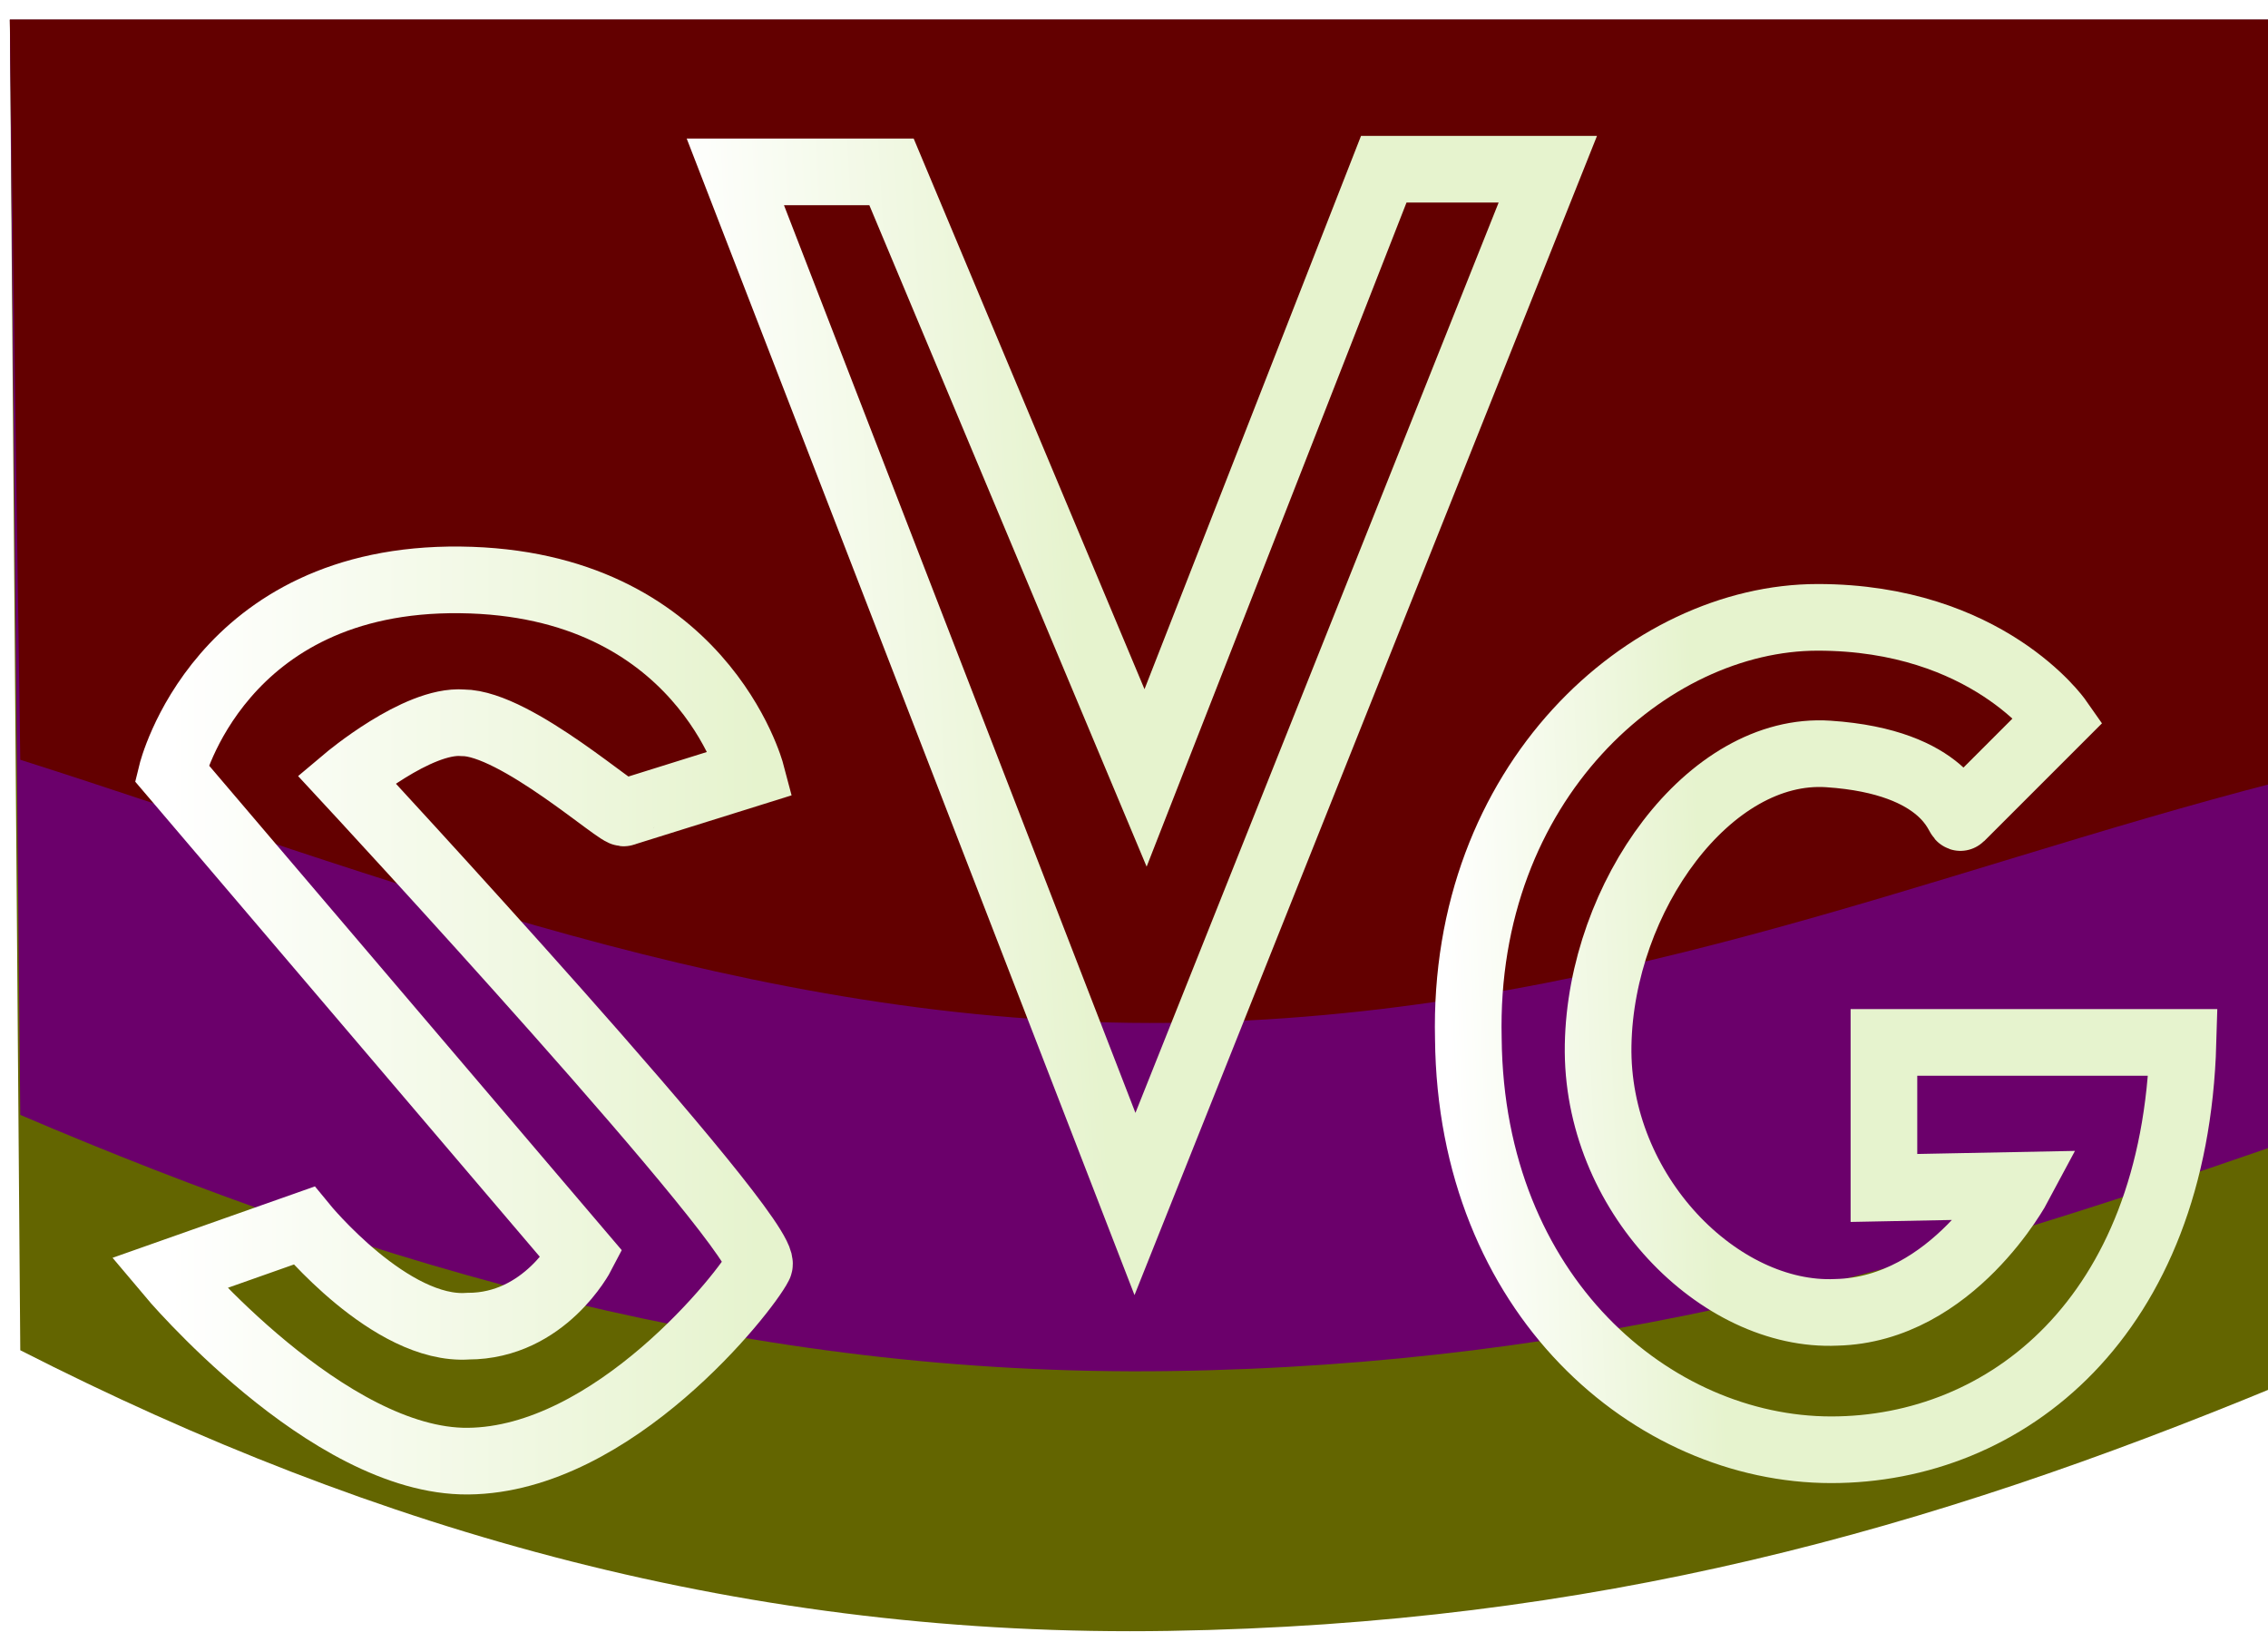
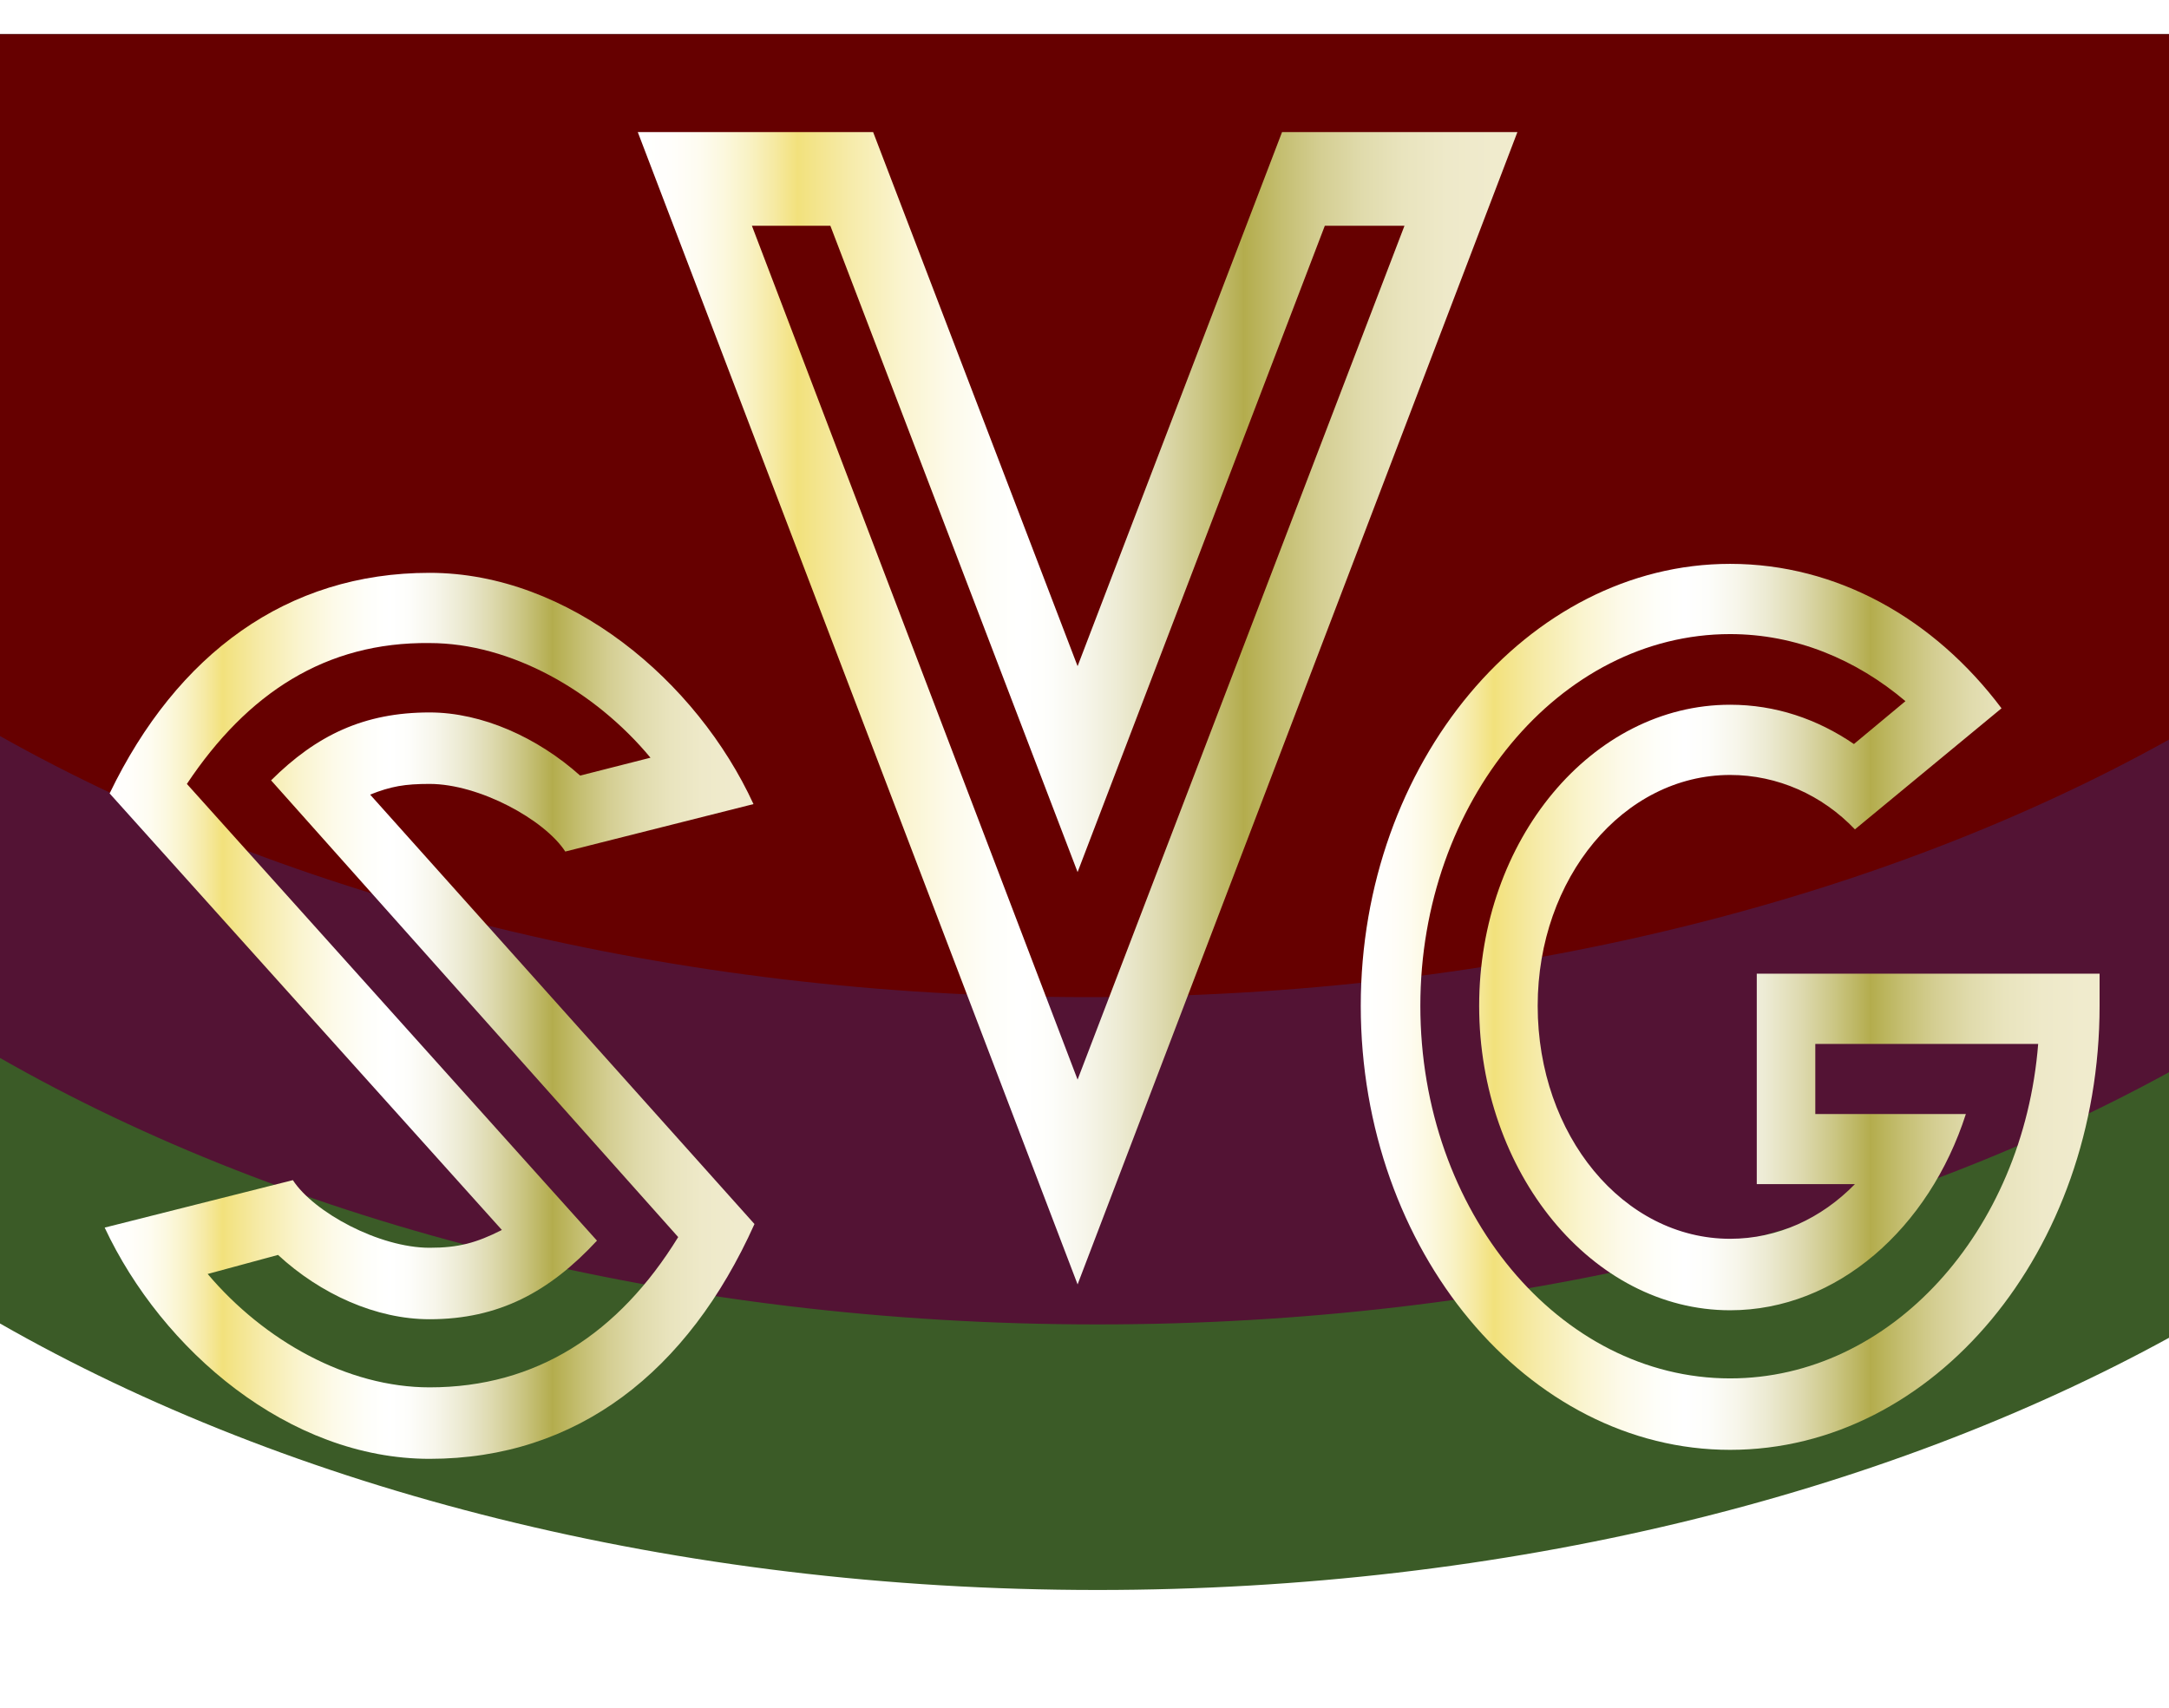
- <svg xmlns="http://www.w3.org/2000/svg" xmlns:xlink="http://www.w3.org/1999/xlink" version="1.0" x="0" y="0" width="744.094" height="538.613" id="svg649" xml:space="preserve">
-   <defs id="defs651">
-     <linearGradient id="linearGradient691">
-       <stop style="stop-color:#ffffff;stop-opacity:1;" offset="0" id="stop692" />
-       <stop style="stop-color:#e6f3ce;stop-opacity:1;" offset="1" id="stop693" />
+ <svg xmlns="http://www.w3.org/2000/svg" version="1.0" x="0" y="0" width="214.1" height="168.613" viewBox="0 0 254 192" id="svg602" xml:space="preserve">
+   <defs id="defs603">
+     <filter id="Drop_Shadow" filterUnits="objectBoundingBox" x="-10%" y="-10%" width="150%" height="150%">
+       <feGaussianBlur in="SourceAlpha" stdDeviation="3" result="blurredAlpha" />
+       <feOffset in="blurredAlpha" dx="3" dy="3" result="offsetBlurredAlpha" />
+       <feFlood result="flooded" style="flood-color:rgb(0,0,0);flood-opacity:0.65" />
+       <feComposite in="flooded" operator="in" in2="offsetBlurredAlpha" result="coloredShadow" />
+       <feComposite in="SourceGraphic" in2="coloredShadow" operator="over" />
+     </filter>
+     <filter id="Bevel" filterUnits="objectBoundingBox" x="-10%" y="-10%" width="150%" height="150%">
+       <feGaussianBlur in="SourceAlpha" stdDeviation="2" result="blur" />
+       <feSpecularLighting in="blur" surfaceScale="5" specularConstant="0.5" specularExponent="10" result="specOut" style="lighting-color:rgb(255,255,255)">
+         <fePointLight x="-5000" y="-10000" z="20000" />
+       </feSpecularLighting>
+       <feComposite in="specOut" in2="SourceAlpha" operator="in" result="specOut2" />
+       <feComposite in="SourceGraphic" in2="specOut2" operator="arithmetic" k1="0" k2="1" k3="1" k4="0" result="litPaint" />
+     </filter>
+   </defs>
+   <g style="font-size:12;stroke:#000000;" id="logo">
+     <g id="g607">
+       <path d="M 0 150.996 C 33.92 170.387 79.011 182.209 128.5 182.209 C 176.546 182.209 220.442 171.063 254 152.671 L 254 0 L 0 0 L 0 150.996 z " style="fill:#3b5b27;stroke:none;" id="path608" />
+       <path d="M 0 119.892 C 33.92 139.283 79.011 151.105 128.5 151.105 C 176.546 151.105 220.442 139.959 254 121.567 L 254 0 L 0 0 L 0 119.892 z " style="fill:#531334;stroke:none;" id="path609" />
+       <path d="M 0 82.189 C 33.79 101.202 78.428 112.771 127.375 112.771 C 175.962 112.771 220.301 101.371 254 82.606 L 254 0 L 0 0 L 0 82.189 z " style="fill:#660000;stroke:none;" id="path610" />
+     </g>
+     <linearGradient id="gleam" gradientUnits="objectBoundingBox">
+       <stop style="stop-color:#ffffff;stop-opacity:1;" offset="0" id="stop612" />
+       <stop style="stop-color:#fffefb;stop-opacity:1;" offset="3.48000005e-2" id="stop613" />
+       <stop style="stop-color:#fefcf1;stop-opacity:1;" offset="6.58999979e-2" id="stop614" />
+       <stop style="stop-color:#fcf8de;stop-opacity:1;" offset="9.56000015e-2" id="stop615" />
+       <stop style="stop-color:#f9f2c5;stop-opacity:1;" offset="0.124" id="stop616" />
+       <stop style="stop-color:#f6eaa4;stop-opacity:1;" offset="0.152" id="stop617" />
+       <stop style="stop-color:#f2e17c;stop-opacity:1;" offset="0.18" id="stop618" />
+       <stop style="stop-color:#f6eba9;stop-opacity:1;" offset="0.239" id="stop619" />
+       <stop style="stop-color:#faf4ce;stop-opacity:1;" offset="0.298" id="stop620" />
+       <stop style="stop-color:#fdfae9;stop-opacity:1;" offset="0.352" id="stop621" />
+       <stop style="stop-color:#fefef9;stop-opacity:1;" offset="0.401" id="stop622" />
+       <stop style="stop-color:#ffffff;stop-opacity:1;" offset="0.438" id="stop623" />
+       <stop style="stop-color:#fdfdfa;stop-opacity:1;" offset="0.47" id="stop624" />
+       <stop style="stop-color:#f7f6eb;stop-opacity:1;" offset="0.508" id="stop625" />
+       <stop style="stop-color:#ecead2;stop-opacity:1;" offset="0.55" id="stop626" />
+       <stop style="stop-color:#dedab0;stop-opacity:1;" offset="0.595" id="stop627" />
+       <stop style="stop-color:#cbc684;stop-opacity:1;" offset="0.641" id="stop628" />
+       <stop style="stop-color:#b4ad4f;stop-opacity:1;" offset="0.689" id="stop629" />
+       <stop style="stop-color:#b3ac4c;stop-opacity:1;" offset="9.99999978e-3" id="stop630" />
+       <stop style="stop-color:#c4be70;stop-opacity:1;" offset="0.732" id="stop631" />
+       <stop style="stop-color:#d4ce92;stop-opacity:1;" offset="0.777" id="stop632" />
+       <stop style="stop-color:#e0dbac;stop-opacity:1;" offset="0.825" id="stop633" />
+       <stop style="stop-color:#e9e4be;stop-opacity:1;" offset="0.873" id="stop634" />
+       <stop style="stop-color:#eee9c9;stop-opacity:1;" offset="0.923" id="stop635" />
+       <stop style="stop-color:#f0ebcd;stop-opacity:1;" offset="0.978" id="stop636" />
    </linearGradient>
-     <linearGradient id="linearGradient687">
-       <stop style="stop-color:#000000;stop-opacity:1;" offset="0" id="stop688" />
-       <stop style="stop-color:#ffffff;stop-opacity:1;" offset="1" id="stop689" />
-     </linearGradient>
-     <linearGradient x1="-4.06481884e-2" y1="0.465" x2="0.423" y2="0.432" id="linearGradient690" xlink:href="#linearGradient691" />
-     <linearGradient id="linearGradient694" xlink:href="#linearGradient691" />
-     <linearGradient x1="-2.96338648e-2" y1="0.445" x2="0.333" y2="0.426" id="linearGradient695" xlink:href="#linearGradient691" />
-   </defs>
-   <g transform="matrix(11.66275,0,0,11.66275,-1043.799,-3631.472)" style="font-size:12;" id="g694">
-     <path d="M 89.776 311.926 L 153.526 311.926 L 153.526 350.381 C 143.73 354.426 134.368 357.057 122.382 357.253 C 110.584 357.447 100.109 354.475 90.069 349.358 L 89.776 311.926 z " style="fill:#636500;fill-rule:evenodd;stroke-width:1.125;" id="path677" />
-     <path d="M 89.776 311.926 L 153.526 311.926 L 153.526 343.595 C 143.73 346.988 134.368 349.779 122.382 349.944 C 110.584 350.106 100.109 347.029 90.069 342.737 L 89.776 311.926 z " style="fill:#6b006b;fill-rule:evenodd;stroke-width:1.125;" id="path678" />
-     <path d="M 89.776 311.926 L 153.526 311.926 L 153.526 333.385 C 143.73 335.904 134.368 340.027 122.382 340.149 C 110.584 340.27 100.109 335.934 90.069 332.747 L 89.776 311.926 z " style="fill:#630000;fill-rule:evenodd;stroke-width:1.125;" id="path679" />
+     <g id="g637">
+       <g id="g638">
+         <path d="M 79.42 140.876 C 72.461 152.178 62.832 158.477 50.304 158.477 C 40.676 158.477 30.932 153.019 24.32 145.197 L 32.556 142.965 C 37.544 147.569 44.04 150.499 50.304 150.499 C 58.424 150.499 64.34 147.29 69.908 141.294 L 21.885 87.799 C 28.961 77.186 38.125 71.161 50.305 71.301 C 59.817 71.301 69.677 76.905 76.173 84.729 L 67.937 86.823 C 62.949 82.358 56.453 79.427 50.305 79.427 C 42.649 79.427 37.081 82.078 31.745 87.381 L 79.42 140.876 z M 88.353 139.348 L 43.345 89.051 C 45.781 88.078 47.405 87.799 50.305 87.799 C 56.105 87.799 63.761 91.969 66.197 95.72 L 88.237 90.162 C 81.625 75.784 66.661 63.075 50.305 63.075 C 33.601 63.075 20.725 72.561 12.837 88.911 L 58.773 140.043 C 55.757 141.57 53.669 142.127 50.305 142.127 C 44.389 142.127 36.733 137.959 34.297 134.207 L 12.257 139.765 C 18.985 154.138 33.833 166.849 50.304 166.849 C 67.588 166.849 80.58 156.658 88.352 139.348 L 88.353 139.348 z " style="fill:url(#gleam);stroke:none;" id="path639" />
+         <path d="M 164.471 22.422 L 126.191 122.433 L 88.05 22.422 L 97.238 22.422 L 126.191 98.126 L 155.144 22.422 L 164.471 22.422 z M 177.694 11.454 L 150.133 11.454 L 126.191 74.006 L 102.249 11.454 L 74.688 11.454 L 126.191 146.419 L 177.694 11.454 z " style="fill:url(#gleam);stroke:none;" id="path640" />
+         <path d="M 238.68 118.251 C 236.94 140.242 221.396 157.427 202.605 157.427 C 182.613 157.427 166.329 137.876 166.329 113.789 C 166.329 89.936 182.613 70.251 202.605 70.251 C 210.256 70.251 217.336 73.195 223.136 78.105 L 217.104 83.126 C 212.812 80.198 207.933 78.525 202.605 78.525 C 186.426 78.525 173.217 94.37 173.217 113.789 C 173.217 133.282 186.426 149.448 202.605 149.448 C 215.132 149.448 225.92 139.824 230.212 126.463 L 212.58 126.463 L 212.58 118.251 L 238.68 118.251 z M 245.872 113.789 L 245.872 110.025 L 205.726 110.025 L 205.726 134.673 L 217.22 134.673 C 213.276 138.709 208.165 141.076 202.605 141.076 C 190.125 141.076 180.07 128.967 180.07 113.788 C 180.07 98.803 190.124 86.75 202.605 86.75 C 208.165 86.75 213.392 89.105 217.22 93.122 L 234.388 78.942 C 226.5 68.437 215.132 62.024 202.605 62.024 C 178.909 62.024 159.352 85.355 159.352 113.788 C 159.352 142.472 178.909 165.797 202.605 165.797 C 226.5 165.797 245.872 142.472 245.872 113.788 L 245.872 113.789 z " style="fill:url(#gleam);stroke:none;" id="path641" />
+       </g>
+     </g>
  </g>
-   <path d="M 47.499 332.674 L 51.072 331.557 C 51.072 331.557 49.658 326.197 42.883 326.123 C 36.108 326.048 34.768 331.557 34.768 331.557 L 46.307 345.107 C 46.307 345.107 45.265 347.117 43.106 347.117 C 40.932 347.272 38.49 344.288 38.49 344.288 L 34.693 345.628 C 34.693 345.628 39.155 350.951 43.106 350.914 C 47.195 350.876 50.923 346.149 51.296 345.405 C 51.668 344.66 39.681 331.726 39.681 331.726 C 39.681 331.726 41.679 330.043 42.957 330.143 C 44.448 330.143 47.424 332.823 47.499 332.674 z " transform="matrix(11.66275,0,0,11.66275,-349.1727,-3613.238)" style="font-size:12;fill:none;fill-opacity:0.75;fill-rule:evenodd;stroke:url(#linearGradient694);stroke-width:1.875;" id="path692" />
-   <path d="M 50.625 314.645 L 61.867 343.68 L 73.481 314.57 L 68.866 314.57 L 62.165 331.694 L 55.018 314.645 L 50.625 314.645 z " transform="matrix(11.66275,0,0,11.66275,-349.1727,-3613.238)" style="font-size:12;fill:none;fill-opacity:0.75;fill-rule:evenodd;stroke:url(#linearGradient690);stroke-width:1.875;" id="path693" />
-   <path d="M 85.095 332.807 L 87.85 330.052 C 87.85 330.052 85.837 327.177 81.072 327.177 C 76.307 327.177 71.073 331.81 71.245 339.031 C 71.316 346.262 76.433 350.59 81.447 350.594 C 86.37 350.597 91.126 346.877 91.349 339.135 L 82.936 339.135 L 82.936 343.229 L 86.733 343.155 C 86.733 343.155 84.872 346.654 81.596 346.728 C 78.316 346.878 74.821 343.378 74.896 339.209 C 74.97 335.04 78.023 330.796 81.373 331.02 C 84.723 331.243 85.021 332.881 85.095 332.807 z " transform="matrix(11.66275,0,0,11.66275,-349.1727,-3613.238)" style="font-size:12;fill:none;fill-opacity:0.75;fill-rule:evenodd;stroke:url(#linearGradient695);stroke-width:1.875;" id="path698" />
</svg>
